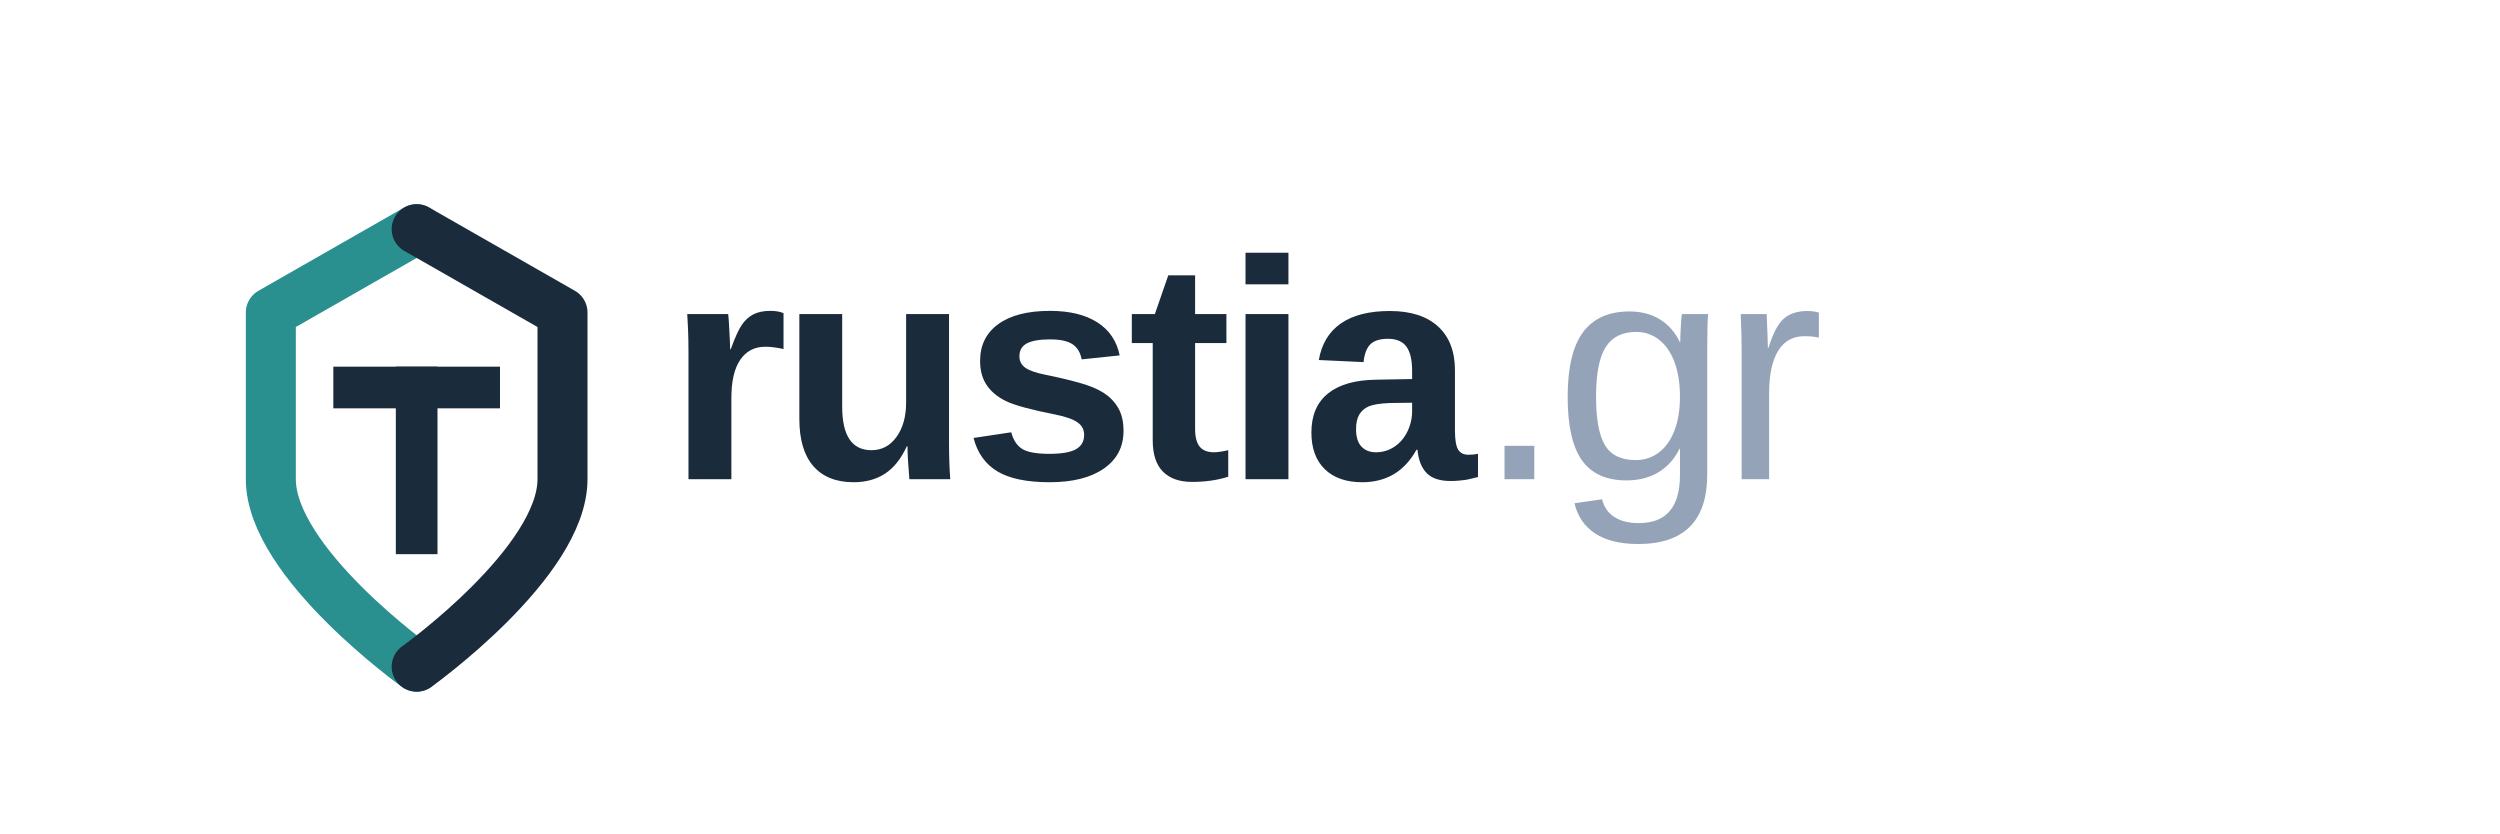
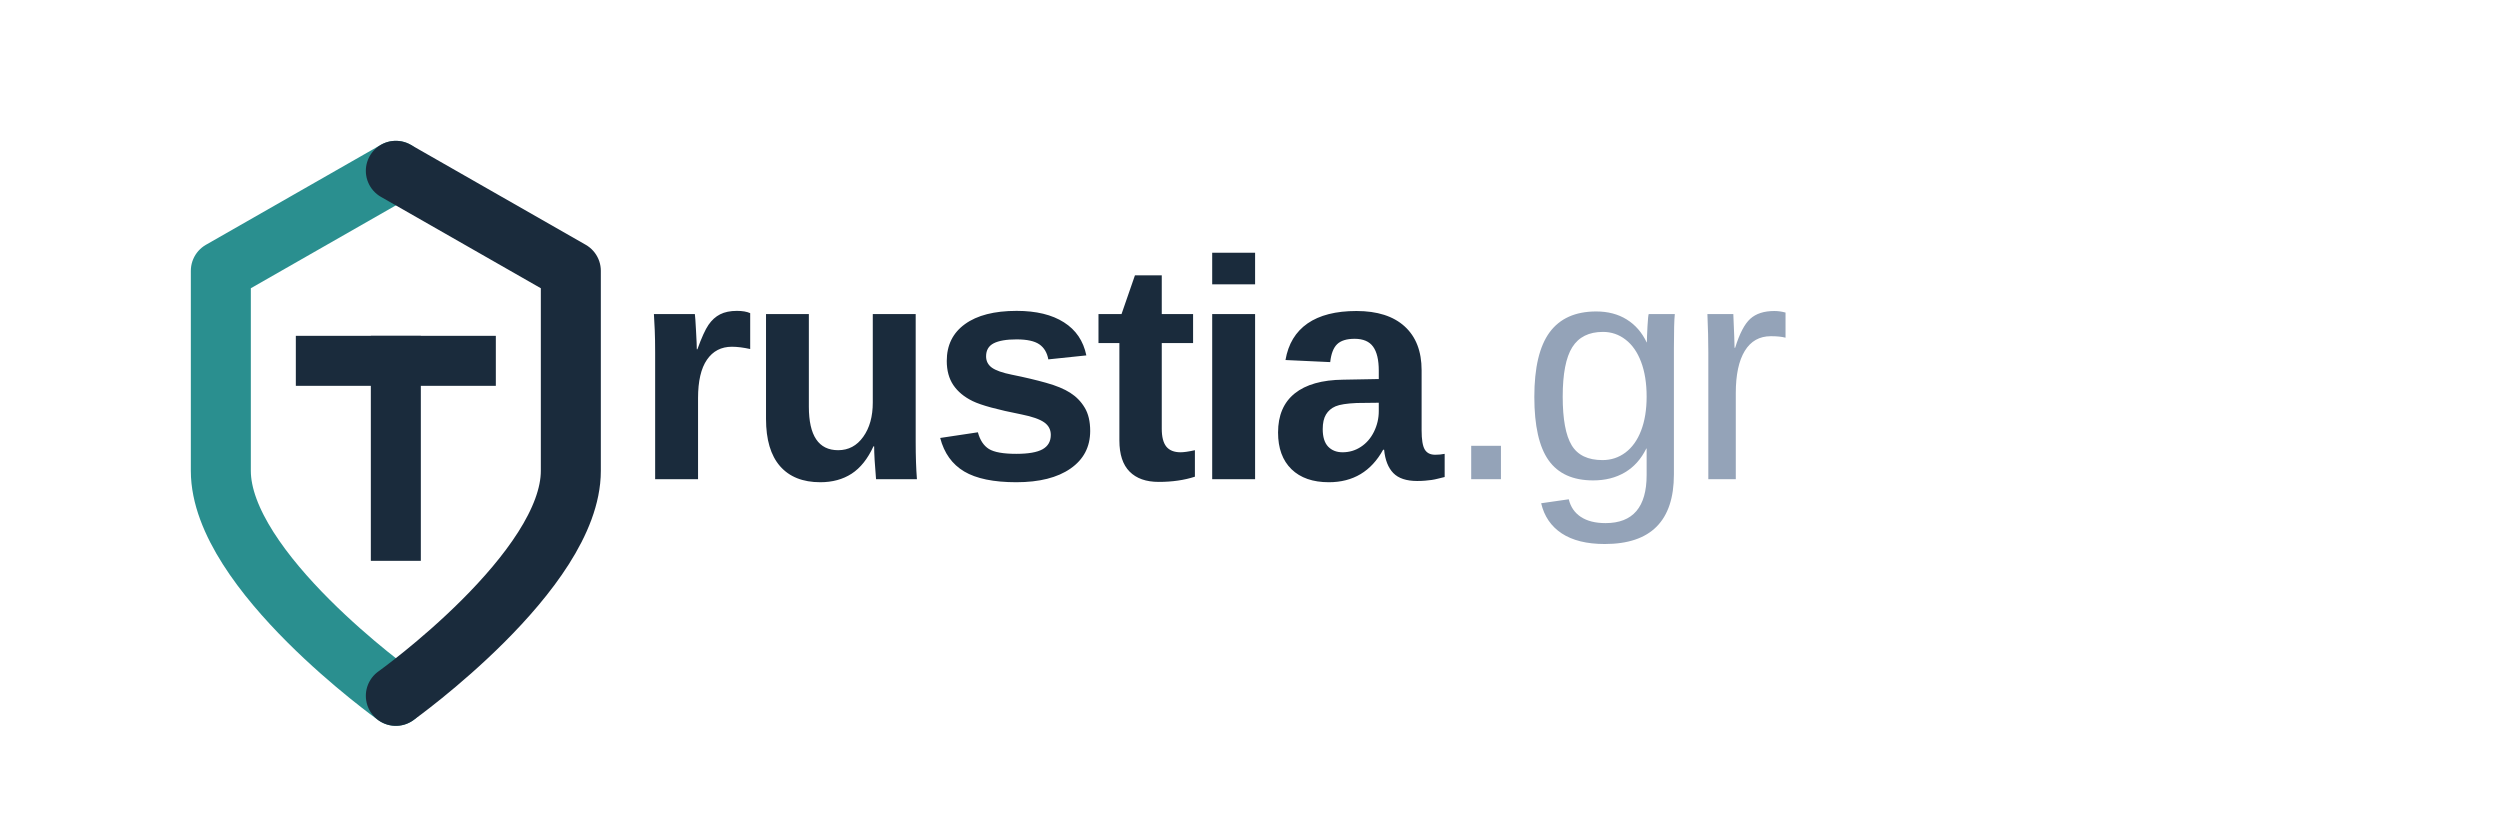
<svg xmlns="http://www.w3.org/2000/svg" width="600" height="200" viewBox="0 0 600 200">
-   <g transform="translate(50, 50)">
+   <g transform="translate(35, 35) scale(1.2)">
    <path d="M50 5 L15 25 V65 C15 85 50 110 50 110" fill="none" stroke="#2A8F8F" stroke-width="12" stroke-linecap="round" stroke-linejoin="round" />
    <path d="M50 5 L85 25 V65 C85 85 50 110 50 110" fill="none" stroke="#1A2B3C" stroke-width="12" stroke-linecap="round" stroke-linejoin="round" />
    <rect x="30" y="38" width="40" height="10" fill="#1A2B3C" />
    <rect x="45" y="38" width="10" height="45" fill="#1A2B3C" />
  </g>
-   <text x="160" y="115" font-family="Arial, sans-serif" font-size="75" font-weight="bold" fill="#1A2B3C" letter-spacing="-2">
+   <text x="152" y="115" font-family="Arial, sans-serif" font-size="75" font-weight="bold" fill="#1A2B3C" letter-spacing="-2">
        rustia<tspan font-weight="normal" fill="#94A3B8">.gr</tspan>
  </text>
</svg>
